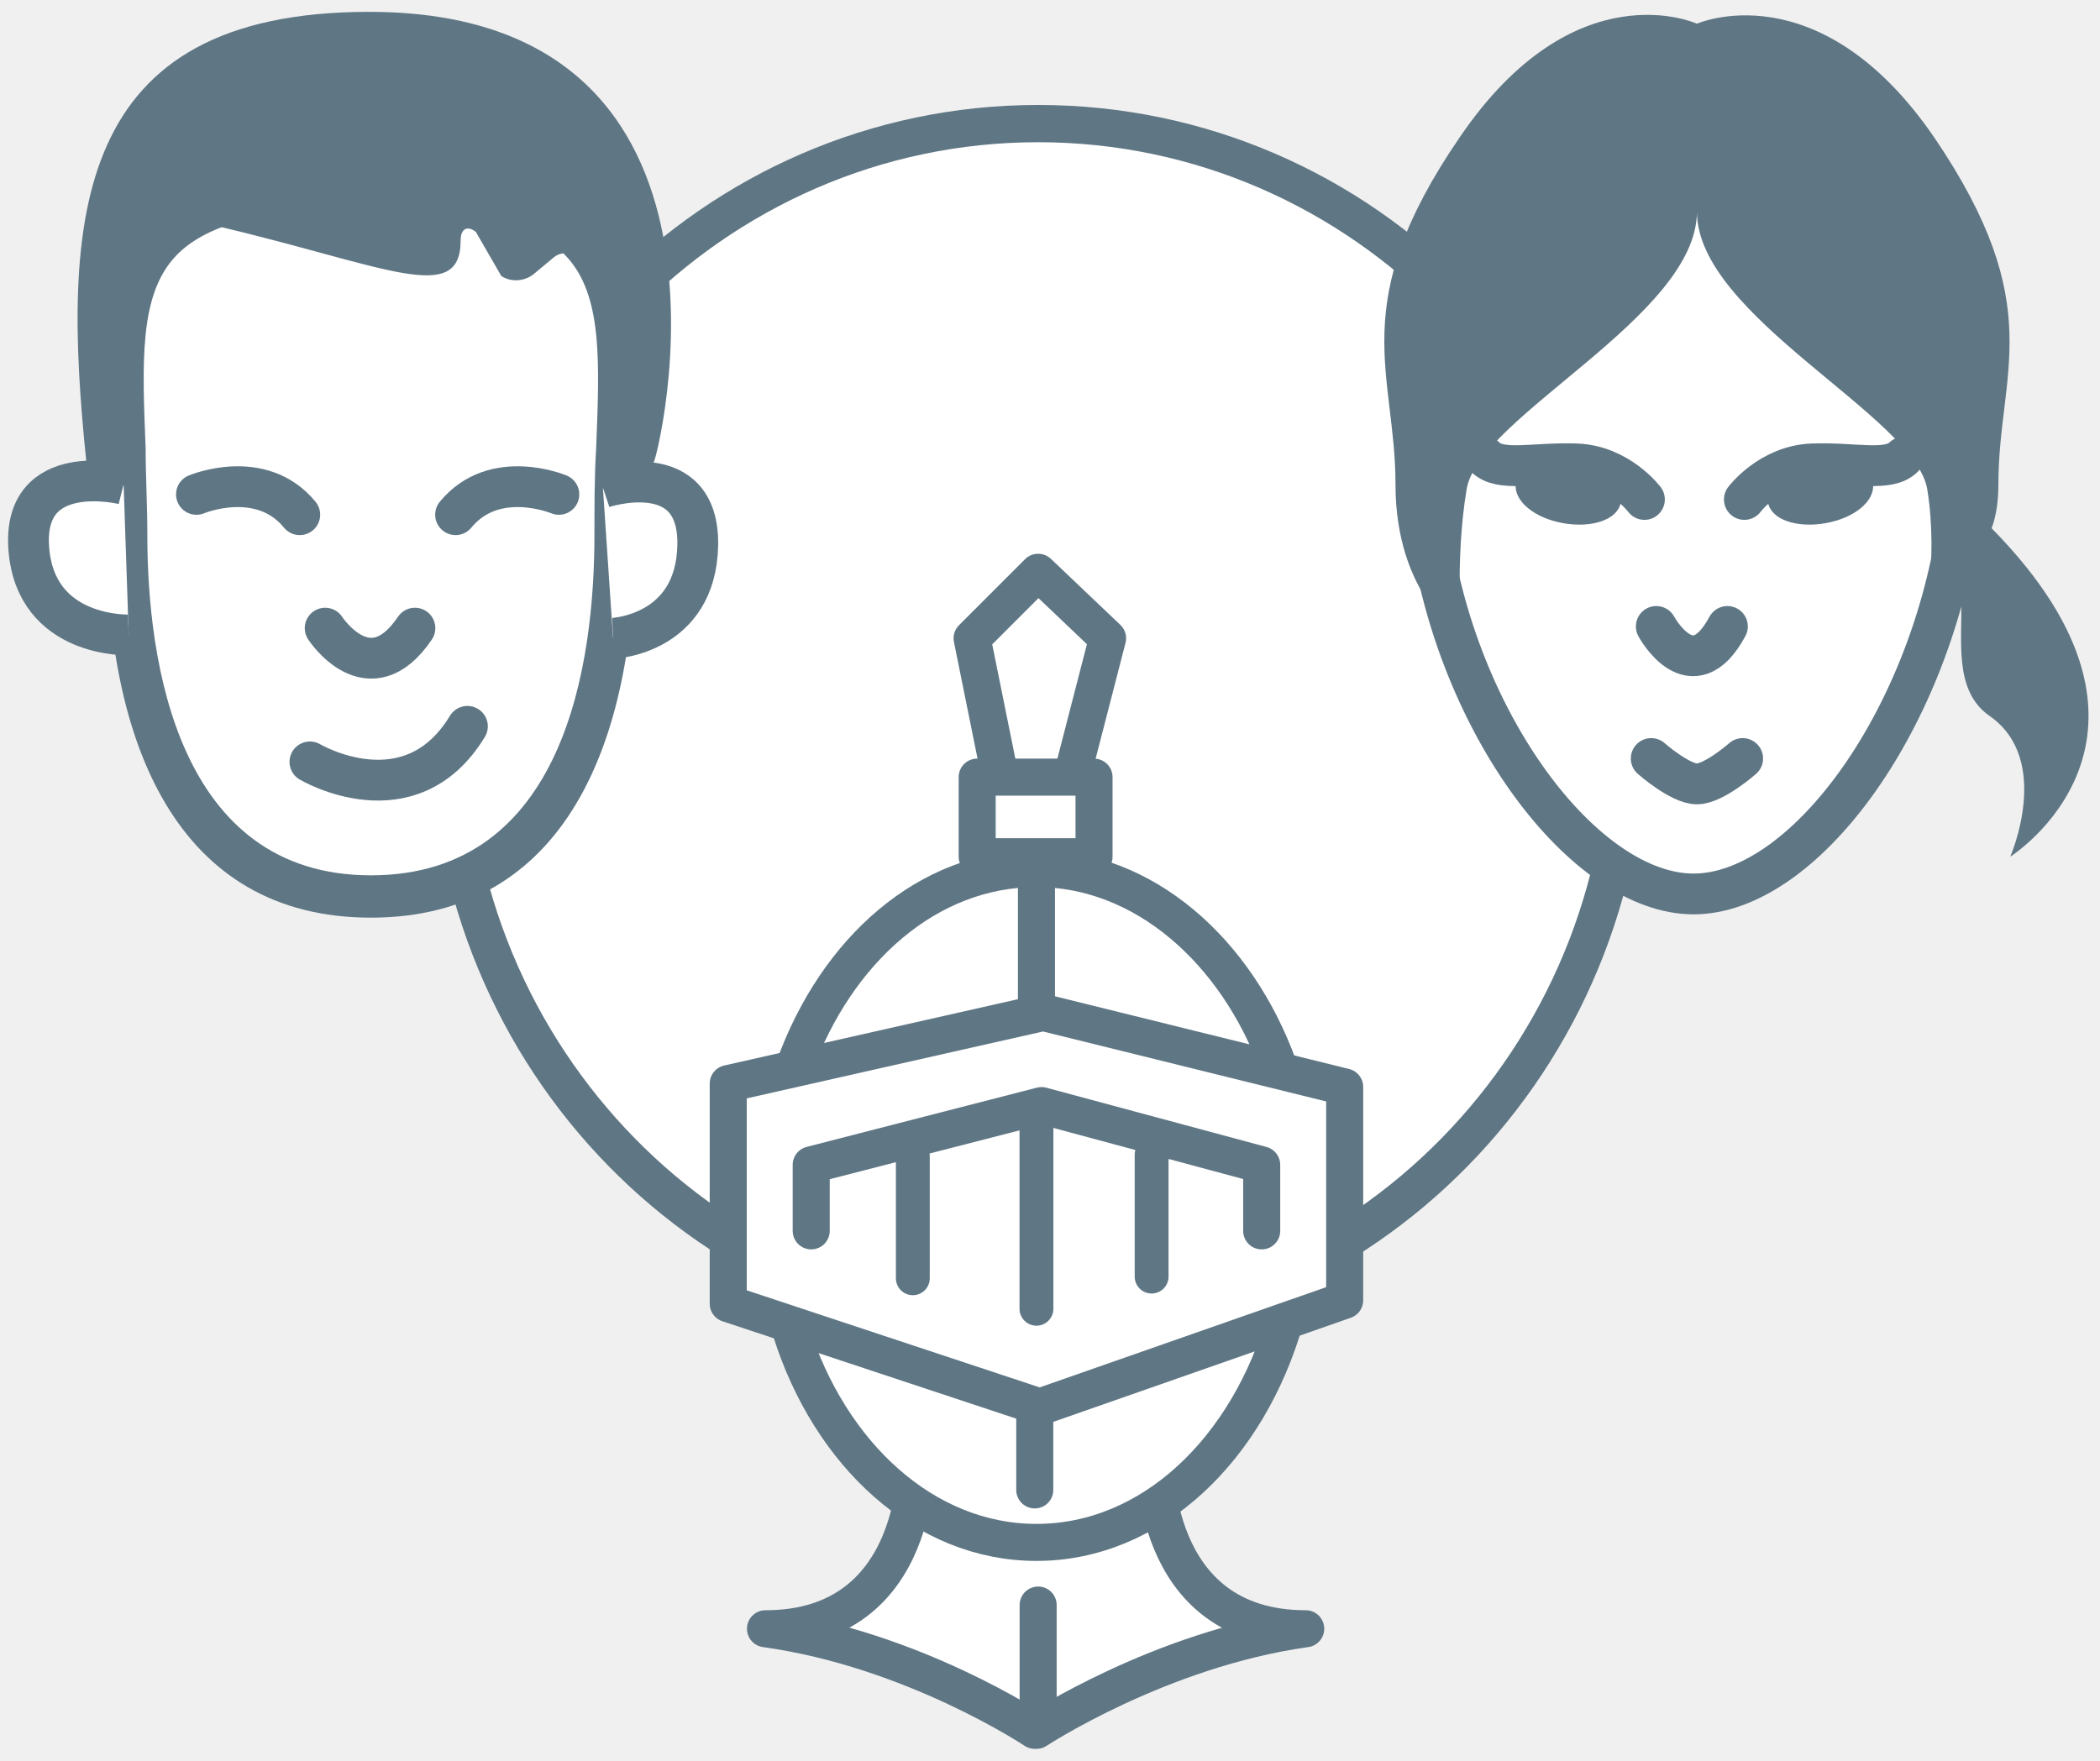
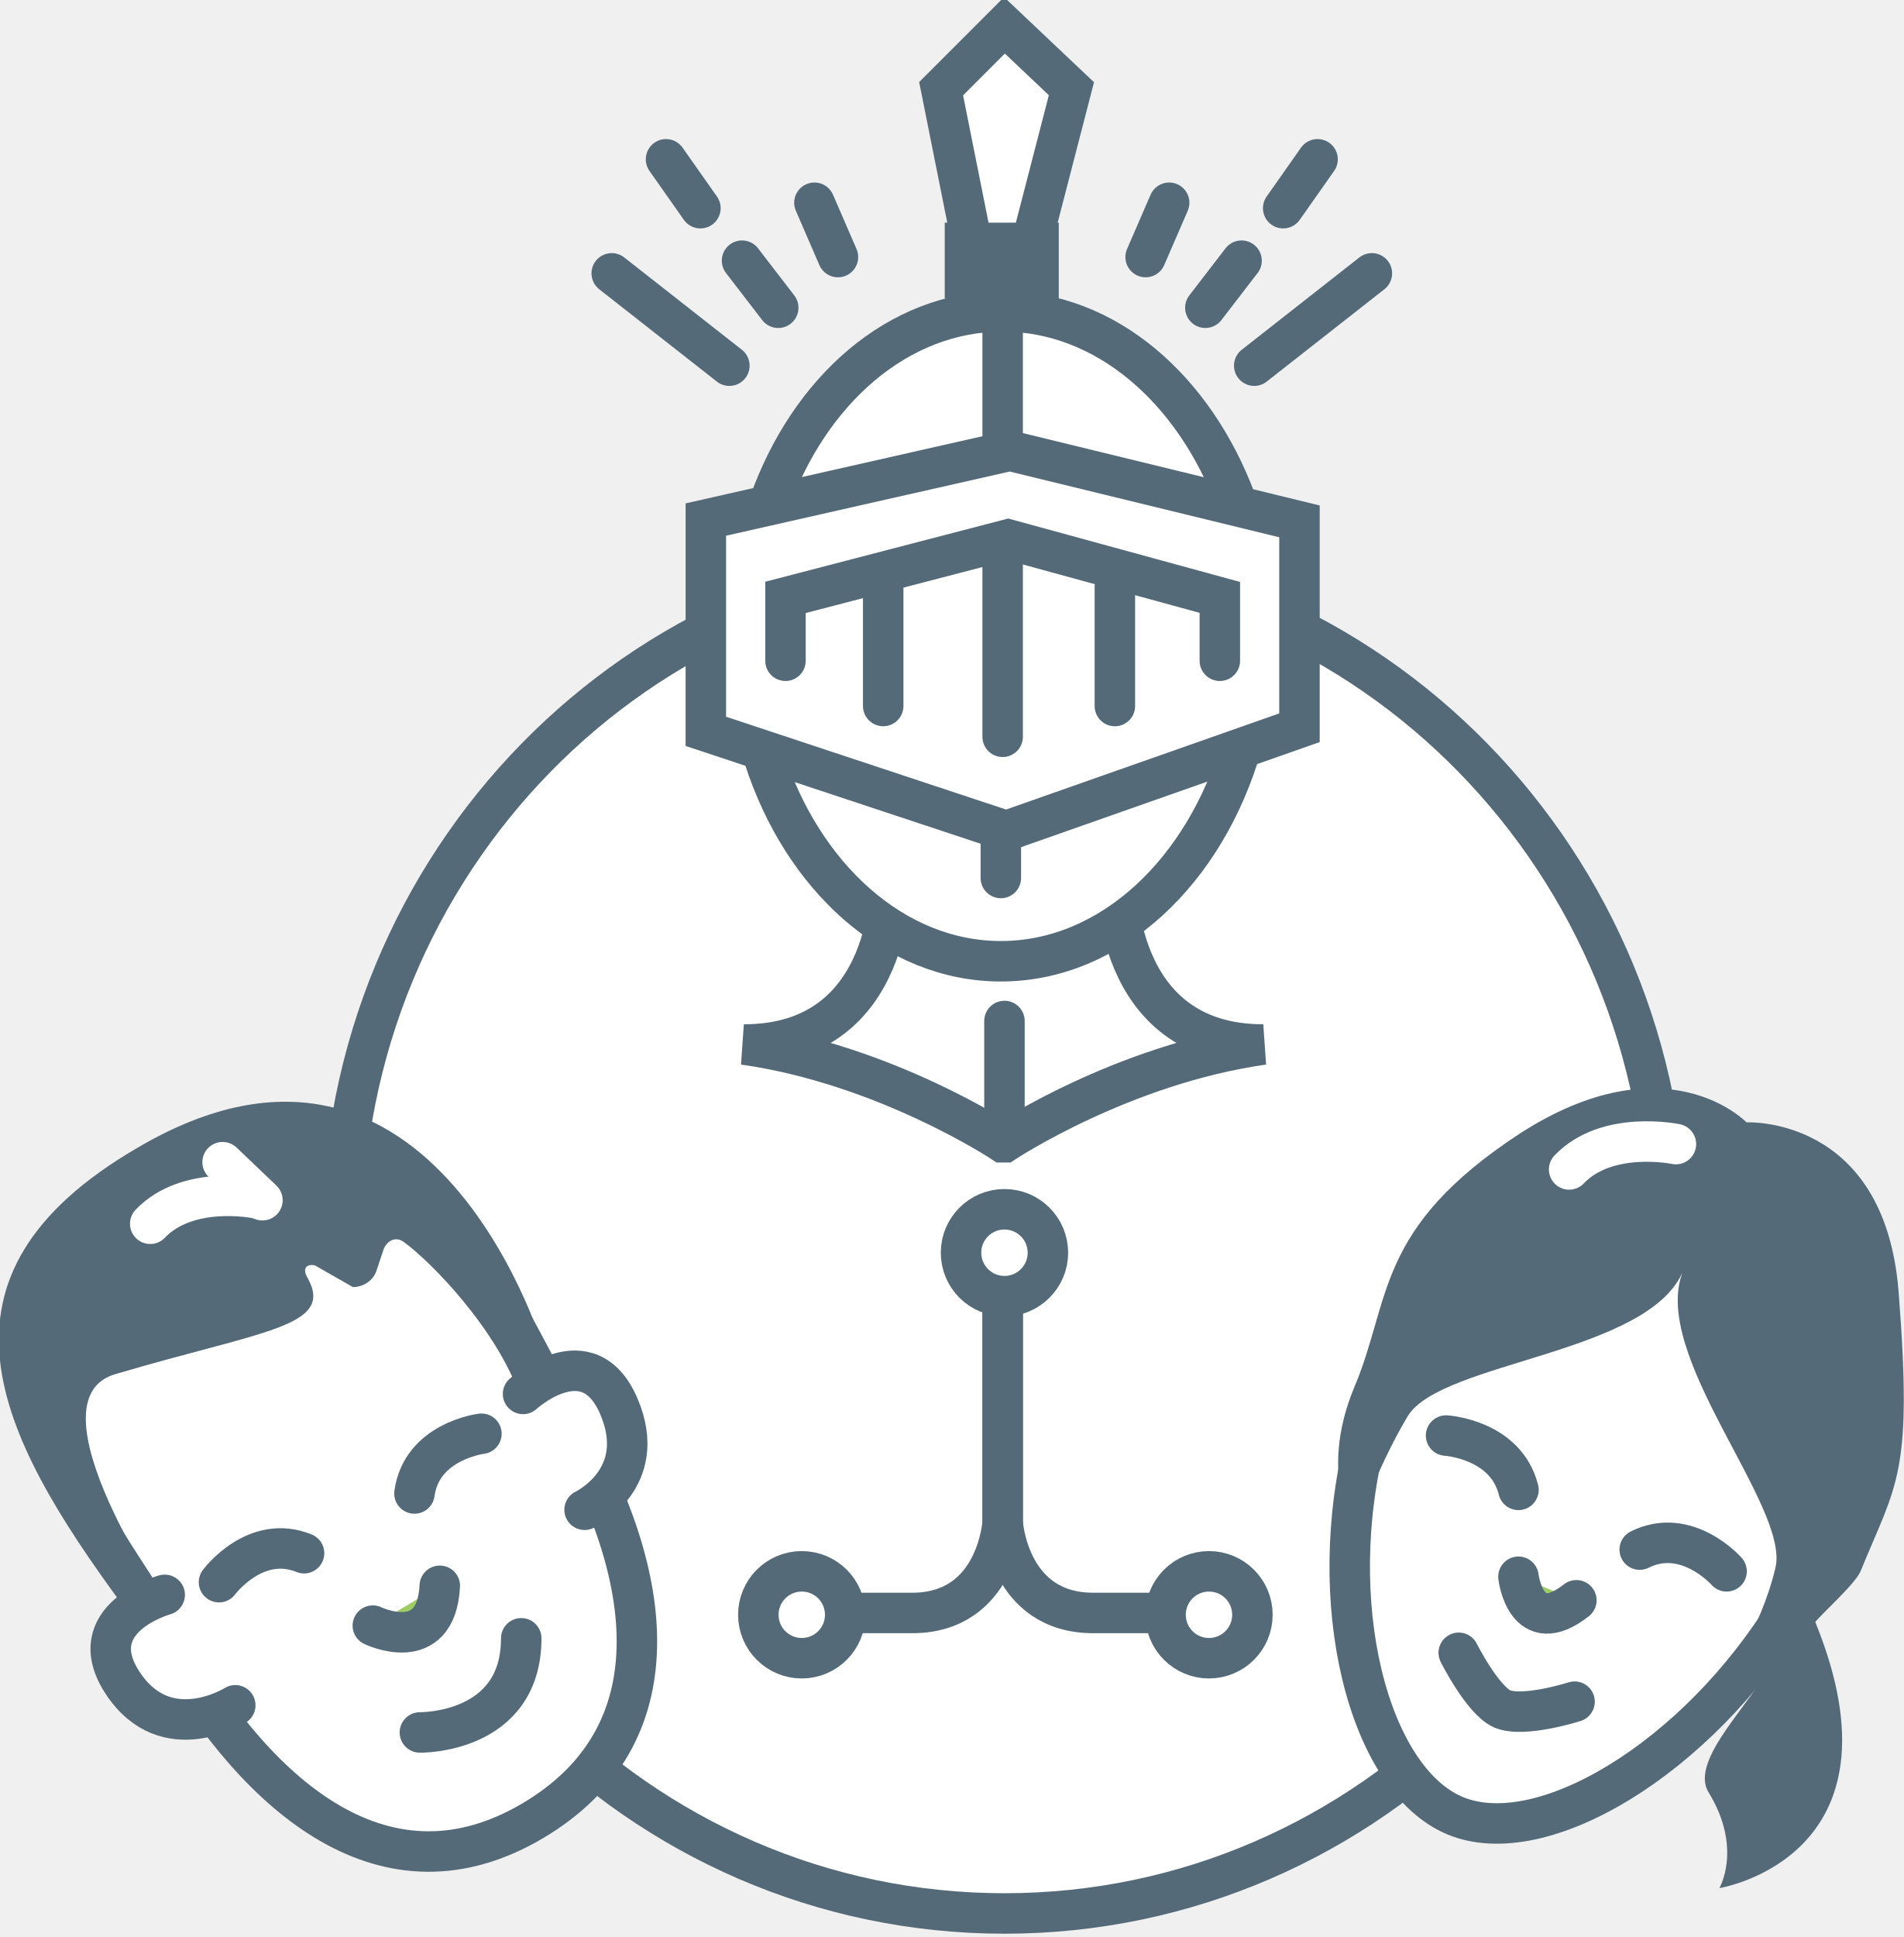
- <svg xmlns="http://www.w3.org/2000/svg" version="1.1" id="Layer_1" x="0px" y="0px" viewBox="0 0 124 104" style="enable-background:new 0 0 124 104;" xml:space="preserve">
+ <svg xmlns="http://www.w3.org/2000/svg" version="1.1" id="Layer_1" x="0px" y="0px" viewBox="0 0 105.2 107" style="enable-background:new 0 0 105.2 107;" xml:space="preserve">
  <style type="text/css">
- 	.st0{fill:#FFFFFF;}
- 	.st1{fill:#5F7684;}
- 	.st2{fill:#FFFFFF;stroke:#5F7684;stroke-width:2.409;stroke-linecap:round;stroke-miterlimit:10;}
- 	.st3{fill:#FFFFFF;stroke:#5F7684;stroke-width:2.409;stroke-miterlimit:10;}
- 	.st4{fill:#FFFFFF;stroke:#5F7684;stroke-width:2.187;stroke-linejoin:round;stroke-miterlimit:10;}
- 	.st5{fill:#FFFFFF;stroke:#5F7684;stroke-width:2.187;stroke-linecap:round;stroke-linejoin:round;stroke-miterlimit:10;}
- 	.st6{fill:#FFFFFF;stroke:#5F7684;stroke-width:1.999;stroke-linecap:round;stroke-linejoin:round;stroke-miterlimit:10;}
+ 	.st0{fill:#FFFFFF;stroke:#546A79;stroke-width:2.236;stroke-linecap:round;stroke-miterlimit:10;}
+ 	.st1{fill:#9ECD64;stroke:#546A79;stroke-width:2.236;stroke-linecap:round;stroke-miterlimit:10;}
+ 	.st2{fill:none;stroke:#546A79;stroke-width:2.236;stroke-linecap:round;stroke-miterlimit:10;}
+ 	.st3{fill:#546A79;}
+ 	.st4{fill:none;stroke:#FFFFFF;stroke-width:2.236;stroke-linecap:round;stroke-miterlimit:10;}
+ 	.st5{fill:none;stroke:#546A79;stroke-width:4.48;stroke-miterlimit:10;}
+ 	.st6{fill:#9ECD64;stroke:#546A79;stroke-width:4.48;stroke-linecap:round;stroke-miterlimit:10;}
+ 	.st7{fill:#FFFFFF;stroke:#546A79;stroke-width:2.236;stroke-linecap:round;stroke-linejoin:round;stroke-miterlimit:10;}
</style>
+   <ellipse class="st0" cx="55.5" cy="68.3" rx="36.6" ry="37.4" />
+   <path class="st0" d="M31.3,78.6c4.9,8.4,6.1,17.3-1.9,22s-15-1.1-19.9-9.6S-2,77.5,11.4,69.7C24.8,61.9,26.4,70.2,31.3,78.6z" />
+   <path class="st1" d="M12.1,87.4c0,0,2-2.7,4.7-1.6" />
+   <path class="st1" d="M26.6,79.2c0,0-3.3,0.4-3.7,3.3" />
+   <path class="st1" d="M20.6,89.8c0,0,3.5,1.7,3.7-2.2" />
+   <path class="st2" d="M23.2,95.7c0,0,5.6,0.1,5.6-5.2" />
+   <path class="st0" d="M13,94.2c0,0-3.8,2.4-6.2-1.2s2.3-4.9,2.3-4.9" />
+   <path class="st0" d="M32.3,83.4c0,0,3.6-1.7,1.9-5.7S28.9,77,28.9,77" />
+   <path class="st3" d="M7.6,63.4c-12.2,7.1-7.8,15.8-0.8,25.3l2.5,0.1c0,0-7.9-11.5-2.9-12.9c8.1-2.4,12.1-2.6,10.6-5.3  c-0.3-0.5-0.1-0.8,0.4-0.7l2.1,1.2c0.5,0,1.1-0.3,1.3-0.9l0.4-1.2c0.2-0.5,0.7-0.7,1.1-0.4c1.4,1,5.2,4.8,6.5,8.7l1.4-2.3  C30.2,74.9,24.1,53.7,7.6,63.4z" />
  <g>
-     <path class="st0" d="M61.3,78.4c-19.2,0-34.8-16-34.8-35.6c0-19.6,15.6-35.6,34.8-35.6s34.8,16,34.8,35.6   C96.1,62.5,80.5,78.4,61.3,78.4z" />
-     <path class="st1" d="M61.3,8.4C79.9,8.4,95,23.9,95,42.9S79.9,77.3,61.3,77.3c-18.6,0-33.7-15.4-33.7-34.4S42.7,8.4,61.3,8.4    M61.3,6.2c-19.8,0-35.9,16.4-35.9,36.7s16.1,36.7,35.9,36.7c19.8,0,35.9-16.4,35.9-36.7S81.2,6.2,61.3,6.2L61.3,6.2z" />
+     <path class="st0" d="M61.7,48.5c0,0-0.3,9.2,8.1,9.2c-7.8,1.1-14.3,5.4-14.3,5.4h-0.1c0,0-6.5-4.3-14.3-5.4c8.4,0,8.1-9.2,8.1-9.2" />
+     <path class="st0" d="M68.6,41.2c-2,6.9-7.2,11.9-13.3,11.9c-5.9,0-11-4.7-13.1-11.3" />
+     <path class="st0" d="M42.5,27.8c2.2-6.2,7.1-10.6,12.9-10.6c5.7,0,10.6,4.3,12.9,10.5" />
+     <line class="st1" x1="55.4" y1="17.6" x2="55.4" y2="24.5" />
+     <line class="st1" x1="55.3" y1="46" x2="55.3" y2="48.5" />
+     <line class="st1" x1="55.5" y1="62.1" x2="55.5" y2="56.4" />
+     <polygon class="st0" points="39,28.7 39,40.4 55.6,45.9 71.8,40.2 71.8,28.8 55.8,24.9  " />
+     <polyline class="st0" points="53.6,12.9 52,4.9 55.5,1.4 59.2,4.9 57,13.4  " />
+     <rect x="52.2" y="12.3" class="st3" width="6.3" height="4.2" />
+     <polyline class="st0" points="67.4,36.5 67.4,33 55.7,29.8 43.4,33 43.4,36.5  " />
+     <line class="st1" x1="48.8" y1="32.5" x2="48.8" y2="39" />
+     <line class="st1" x1="55.4" y1="30.9" x2="55.4" y2="40.7" />
+     <line class="st1" x1="61.6" y1="32.4" x2="61.6" y2="39" />
  </g>
  <g>
-     <g>
-       <path class="st0" d="M21.9,53C9.4,53,7.5,39.6,7.5,31.7c0-1.8-0.1-3.5-0.1-5.1c-0.2-5.2-0.4-9.7,2.1-12.3    c2.1-2.2,6.2-3.3,12.4-3.3s10.3,1.1,12.4,3.3c2.5,2.7,2.3,7.1,2.1,12.3c-0.1,1.6-0.1,3.3-0.1,5.1C36.2,39.6,34.4,53,21.9,53z" />
-       <path class="st1" d="M21.9,12.2c5.9,0,9.7,0.9,11.5,2.9c2.2,2.3,2,6.3,1.8,11.4c-0.1,1.6-0.1,3.4-0.1,5.1    c0,7.5-1.7,20.1-13.2,20.1c-11.4,0-13.2-12.6-13.2-20.1c0-1.8-0.1-3.5-0.1-5.1c-0.2-5.1-0.4-9.1,1.8-11.4    C12.2,13.2,16,12.2,21.9,12.2 M21.9,9.8C2.7,9.8,6.3,19.6,6.3,31.7c0,12.1,4.1,22.5,15.6,22.5c11.5,0,15.6-10.4,15.6-22.5    C37.5,19.6,41.1,9.8,21.9,9.8L21.9,9.8z" />
-     </g>
-     <path class="st2" d="M11.6,29.2c0,0,3.8-1.6,6.1,1.2" />
-     <path class="st2" d="M33,29.2c0,0-3.8-1.6-6.1,1.2" />
-     <path class="st2" d="M19.2,37.1c0,0,2.6,4,5.3,0" />
-     <path class="st2" d="M18.3,45c0,0,5.9,3.5,9.3-2.1" />
-     <path class="st3" d="M7.6,37.5c0,0-5.5,0.2-5.9-5.1s5.6-3.8,5.6-3.8" />
-     <path class="st3" d="M36.2,37.7c0,0,4.9-0.2,5-5.5s-5.6-3.4-5.6-3.4" />
-     <g>
-       <path class="st1" d="M21.8,0.7C4.3,0.7,3.6,12.8,5.1,27.3l2.6,1.6c0,0-1.2-17.3,4.9-15.6c10.2,2.4,14.6,4.8,14.6,0.9    c0-0.7,0.4-0.9,0.9-0.5l1.5,2.6c0.6,0.4,1.4,0.3,1.9-0.1l1.2-1c0.5-0.4,1.2-0.3,1.5,0.3c0.9,2,2.6,8.4,1.5,13.4l2.9-1.6    C38.8,27.2,45.5,0.7,21.8,0.7z" />
-     </g>
+     <path class="st0" d="M98.8,88.9c-5,8.2-13.6,13.4-18.4,11.4c-4.8-2-7.3-11.8-4.9-21c3.6-8.7,3.4-16,17.8-10   C107.7,75.2,102.4,80.2,98.8,88.9z" />
+     <path class="st1" d="M83.9,87.1c0,0,0.4,3.5,3.2,1.3" />
+     <path class="st3" d="M100.3,89.6c0.4-0.5,2.2-2.1,2.5-2.8c2-4.9,2.9-5.3,2.1-15.5c-0.8-9.7-8.4-9.3-8.4-9.3s-4.4-4.6-12.5,0.6   c-8.1,5.3-7.1,9.2-9.2,14.1c-2,4.9,0.1,7.9,0.1,7.9s1.1-3.4,2.9-6.4c1.9-3,13.3-3.4,15.2-8c-1.9,4.6,5.9,13,5.1,16.4   c-0.8,3.4-2.9,6.4-2.9,6.4s0.6-0.3,2.4-0.8c-0.6,1.7-4.3,5-3.2,6.8c1.9,3.1,0.6,5.3,0.6,5.3S105.6,102.6,100.3,89.6z" />
+     <path class="st0" d="M80.6,91.3c0,0,1.3,2.6,2.4,3.1C84.2,94.9,87,94,87,94" />
+     <path class="st1" d="M79.9,79.3c0,0,3.3,0.2,4,3" />
+     <path class="st1" d="M95.4,86.8c0,0-2.2-2.5-4.8-1.2" />
  </g>
-   <g>
-     <path class="st4" d="M68.2,86c0,0-0.4,10.2,8.9,10.2c-8.6,1.2-15.9,6-15.9,6h-0.1c0,0-7.2-4.8-15.9-6c9.3,0,8.9-10.2,8.9-10.2" />
-     <path class="st4" d="M75.9,77.9c-2.2,7.7-7.9,13.2-14.7,13.2c-6.6,0-12.2-5.2-14.5-12.5" />
-     <path class="st4" d="M46.9,63c2.5-6.9,7.9-11.7,14.3-11.7c6.3,0,11.8,4.8,14.3,11.7" />
-     <line class="st4" x1="61.2" y1="51.8" x2="61.2" y2="59.4" />
-     <line class="st5" x1="61.1" y1="83.2" x2="61.1" y2="88" />
-     <line class="st5" x1="61.3" y1="101.1" x2="61.3" y2="94.8" />
-     <polygon class="st4" points="43,64 43,77 61.4,83.1 79.4,76.8 79.4,64.2 61.6,59.8  " />
-     <polyline class="st4" points="59.2,46.6 57.4,37.7 61.3,33.8 65.4,37.7 63,47  " />
-     <rect x="57.7" y="45.9" class="st4" width="6.9" height="4.7" />
-     <polyline class="st5" points="74.5,72.7 74.5,68.8 61.5,65.3 47.9,68.8 47.9,72.7  " />
-     <line class="st6" x1="53.9" y1="68.3" x2="53.9" y2="75.5" />
-     <path class="st4" d="M55.7,75.8" />
-     <path class="st4" d="M55.7,65.5" />
-     <line class="st6" x1="61.2" y1="66.5" x2="61.2" y2="77.3" />
-     <path class="st4" d="M66.9,75.3" />
-     <path class="st4" d="M66.9,65.2" />
-     <line class="st6" x1="68" y1="68.2" x2="68" y2="75.4" />
-   </g>
-   <g>
-     <path class="st2" d="M115.6,31.1c-1.8,11.8-9.2,21.7-15.6,21.7s-14-10-15.6-21.7c0-11.7-3.7-19.9,15.6-19.9S115.6,19.5,115.6,31.1z   " />
-     <path class="st2" d="M97.8,37c0,0,2.1,3.9,4.2,0" />
-     <path class="st1" d="M117.6,31.2c0.3-0.8,0.4-1.7,0.4-2.6c0-6.6,3-10.5-3.8-20.5c-6.8-9.9-14-6.7-14-6.7s-7.2-3.3-14,6.7   c-6.8,9.9-3.8,13.9-3.8,20.5c0,6.6,3.9,9,3.9,9s-0.4-4.5,0.3-8.7c0.7-4.3,13.6-10.2,13.6-16.4c0,6.2,12.9,12.1,13.6,16.4   c0.7,4.3-0.3,8.7-0.3,8.7s0.6-0.6,2.3-2.1c0.1,2.2-0.5,5.3,1.7,6.8c3.7,2.6,1.2,8.3,1.2,8.3S129.8,43.6,117.6,31.2z" />
-     <g>
-       <path class="st1" d="M95.7,29.7c-0.2,1-1.7,1.5-3.4,1.2c-1.7-0.3-2.9-1.3-2.8-2.3c0.2-1,1.7-1.5,3.4-1.2    C94.6,27.8,95.9,28.8,95.7,29.7z" />
-       <path class="st2" d="M97.1,29.5c0,0-1.5-2-4-2.1s-4.5,0.5-5.4-0.4" />
-     </g>
-     <g>
-       <path class="st1" d="M104.4,29.7c0.2,1,1.7,1.5,3.4,1.2c1.7-0.3,2.9-1.3,2.8-2.3c-0.2-1-1.7-1.5-3.4-1.2    C105.5,27.8,104.2,28.8,104.4,29.7z" />
-       <path class="st2" d="M103,29.5c0,0,1.5-2,4-2.1s4.5,0.5,5.4-0.4" />
-     </g>
-     <path class="st2" d="M97.5,44.8c0,0,1.7,1.5,2.7,1.5c1,0,2.7-1.5,2.7-1.5" />
-   </g>
+   <line class="st4" x1="14.5" y1="66.3" x2="12.3" y2="64.2" />
+   <path class="st4" d="M14.2,66.2c0,0-3.8-0.8-5.9,1.4" />
+   <path class="st4" d="M92.6,63.2c0,0-3.8-0.8-5.9,1.4" />
+   <path class="st2" d="M55.4,70.4v13.7c0,0,0.3,5,5,5s6.6,0,6.6,0" />
+   <path class="st2" d="M55.4,70.4v13.7c0,0-0.3,5-5,5s-6.6,0-6.6,0" />
+   <circle class="st0" cx="55.5" cy="69.2" r="2.4" />
+   <circle class="st0" cx="66.8" cy="89.2" r="2.4" />
+   <circle class="st0" cx="44.3" cy="89.2" r="2.4" />
+   <line class="st1" x1="40.3" y1="20.2" x2="33.8" y2="15.1" />
+   <line class="st1" x1="43" y1="17" x2="41" y2="14.4" />
+   <line class="st1" x1="46.3" y1="14.2" x2="45" y2="11.2" />
+   <line class="st1" x1="38.7" y1="11.5" x2="36.8" y2="8.8" />
+   <line class="st1" x1="69.3" y1="20.2" x2="75.8" y2="15.1" />
+   <line class="st1" x1="66.6" y1="17" x2="68.6" y2="14.4" />
+   <line class="st1" x1="63.3" y1="14.2" x2="64.6" y2="11.2" />
+   <line class="st1" x1="70.9" y1="11.5" x2="72.8" y2="8.8" />
</svg>
